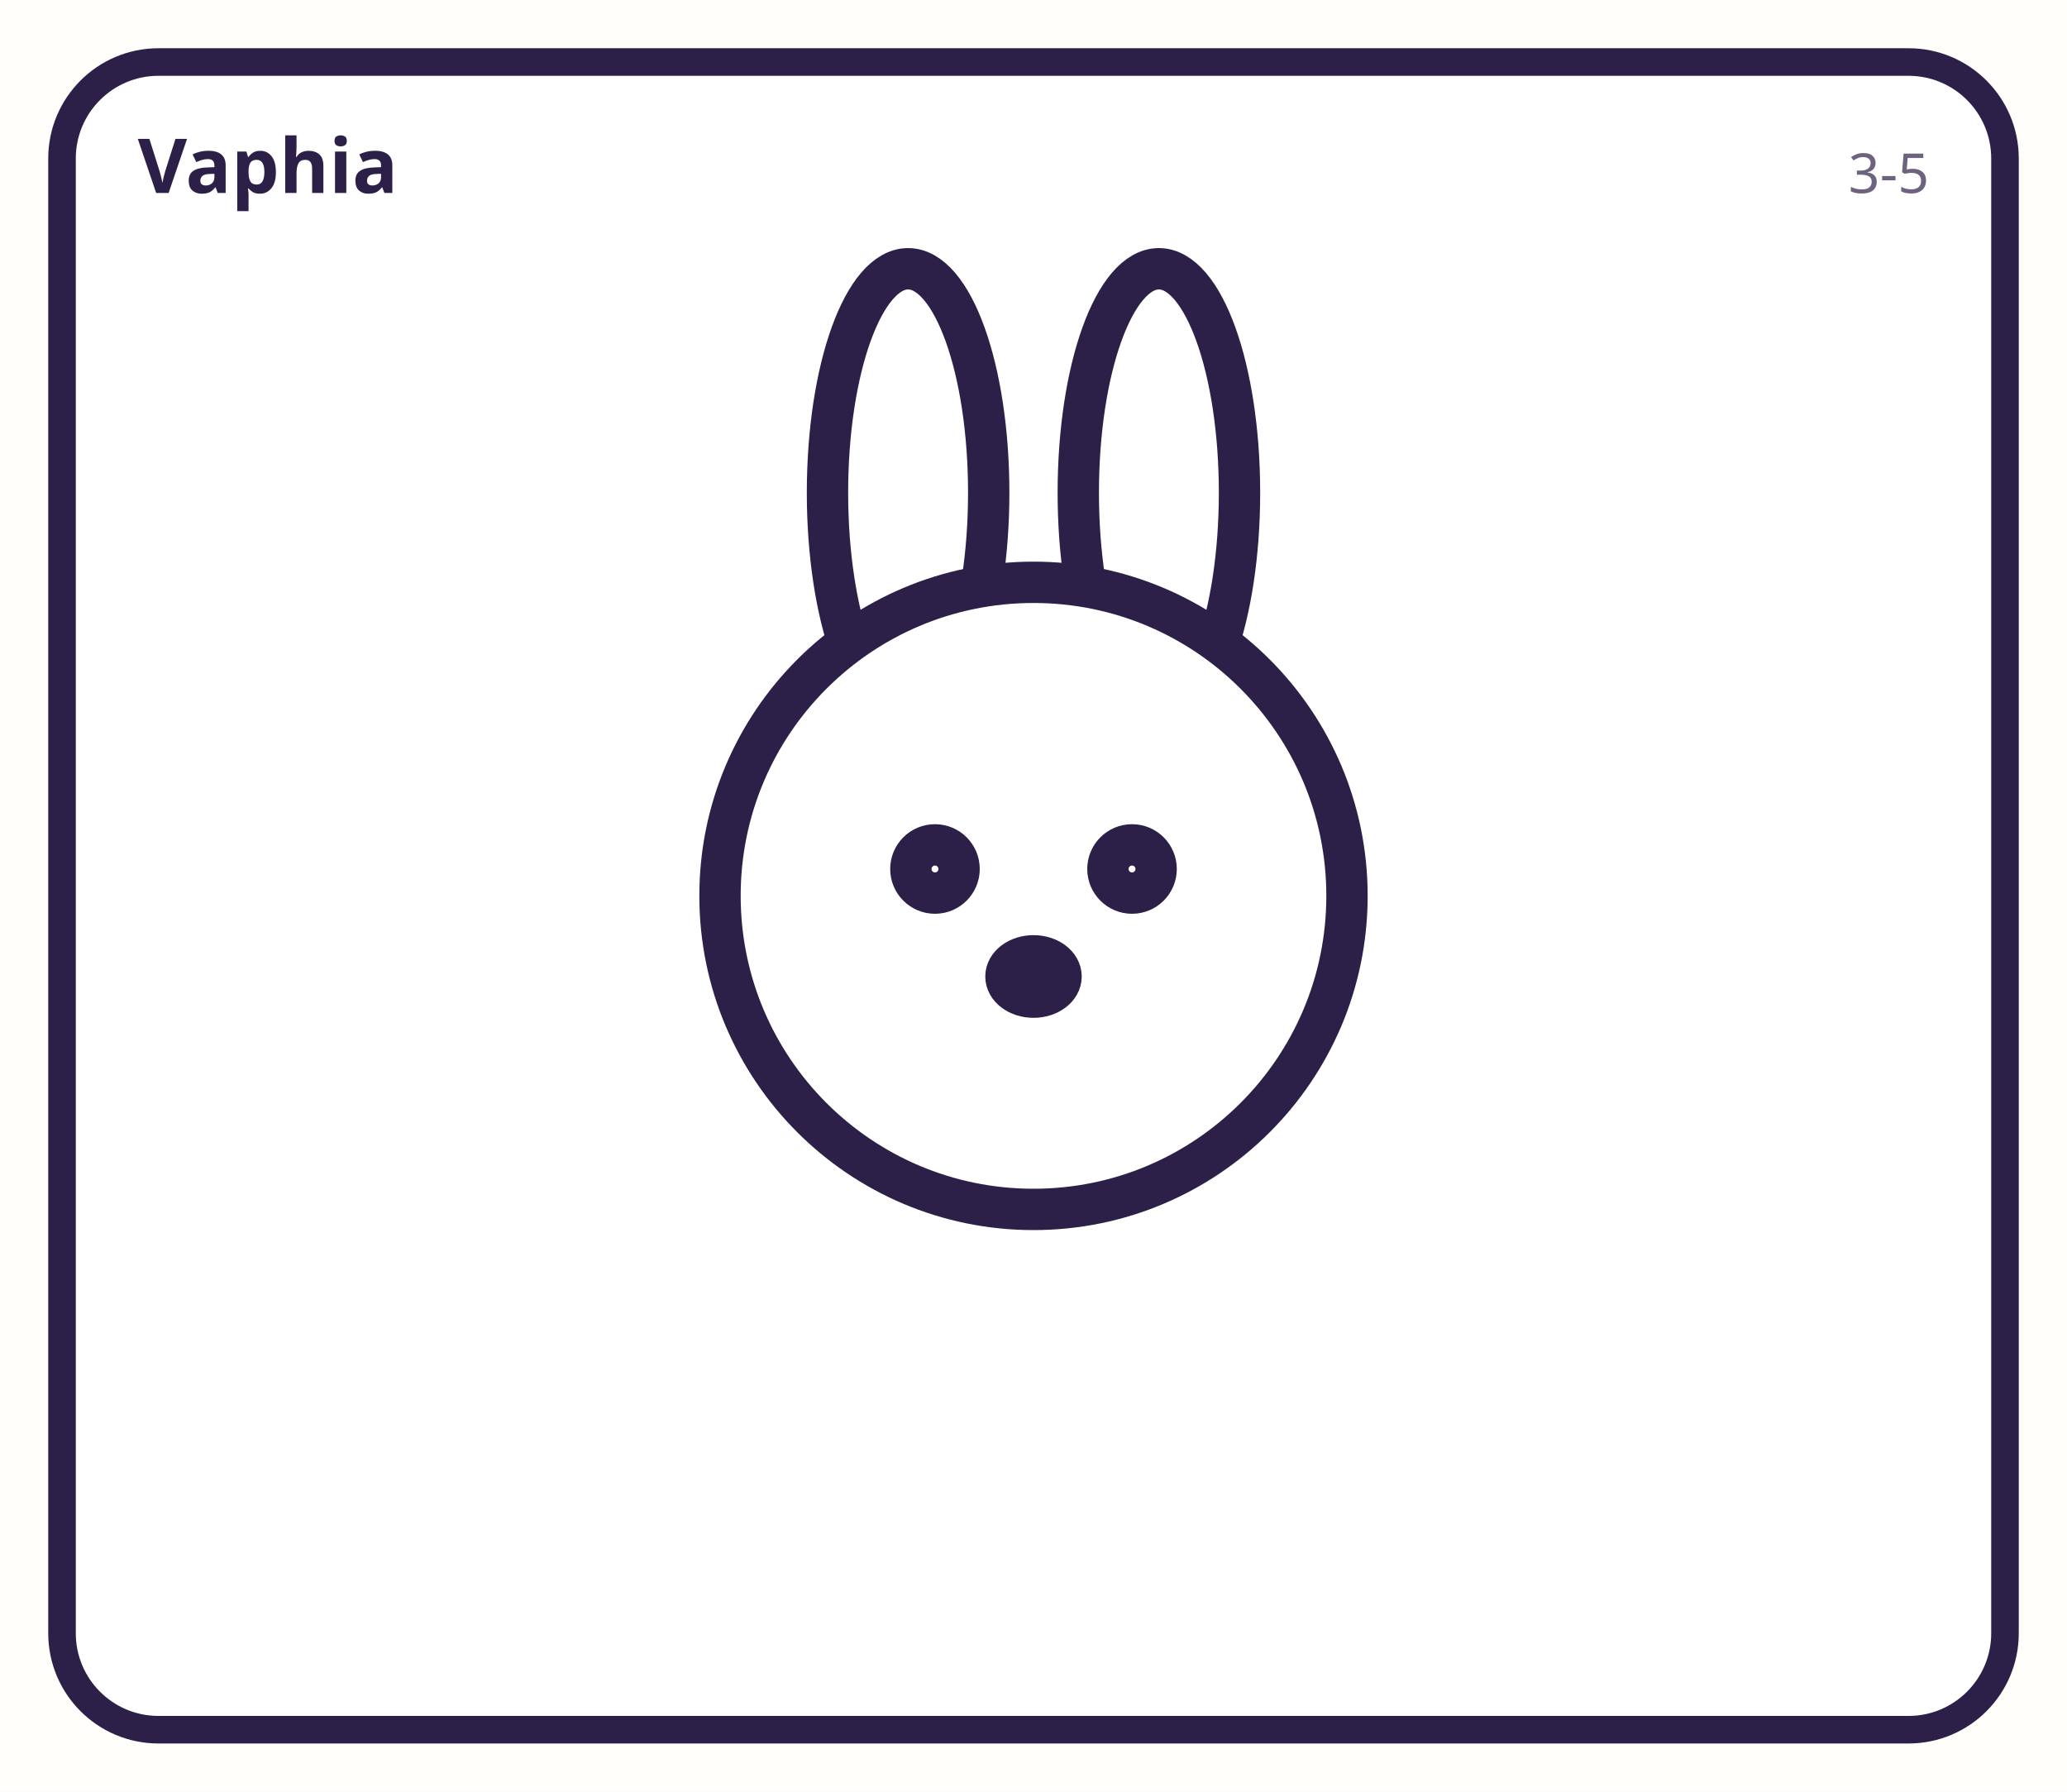
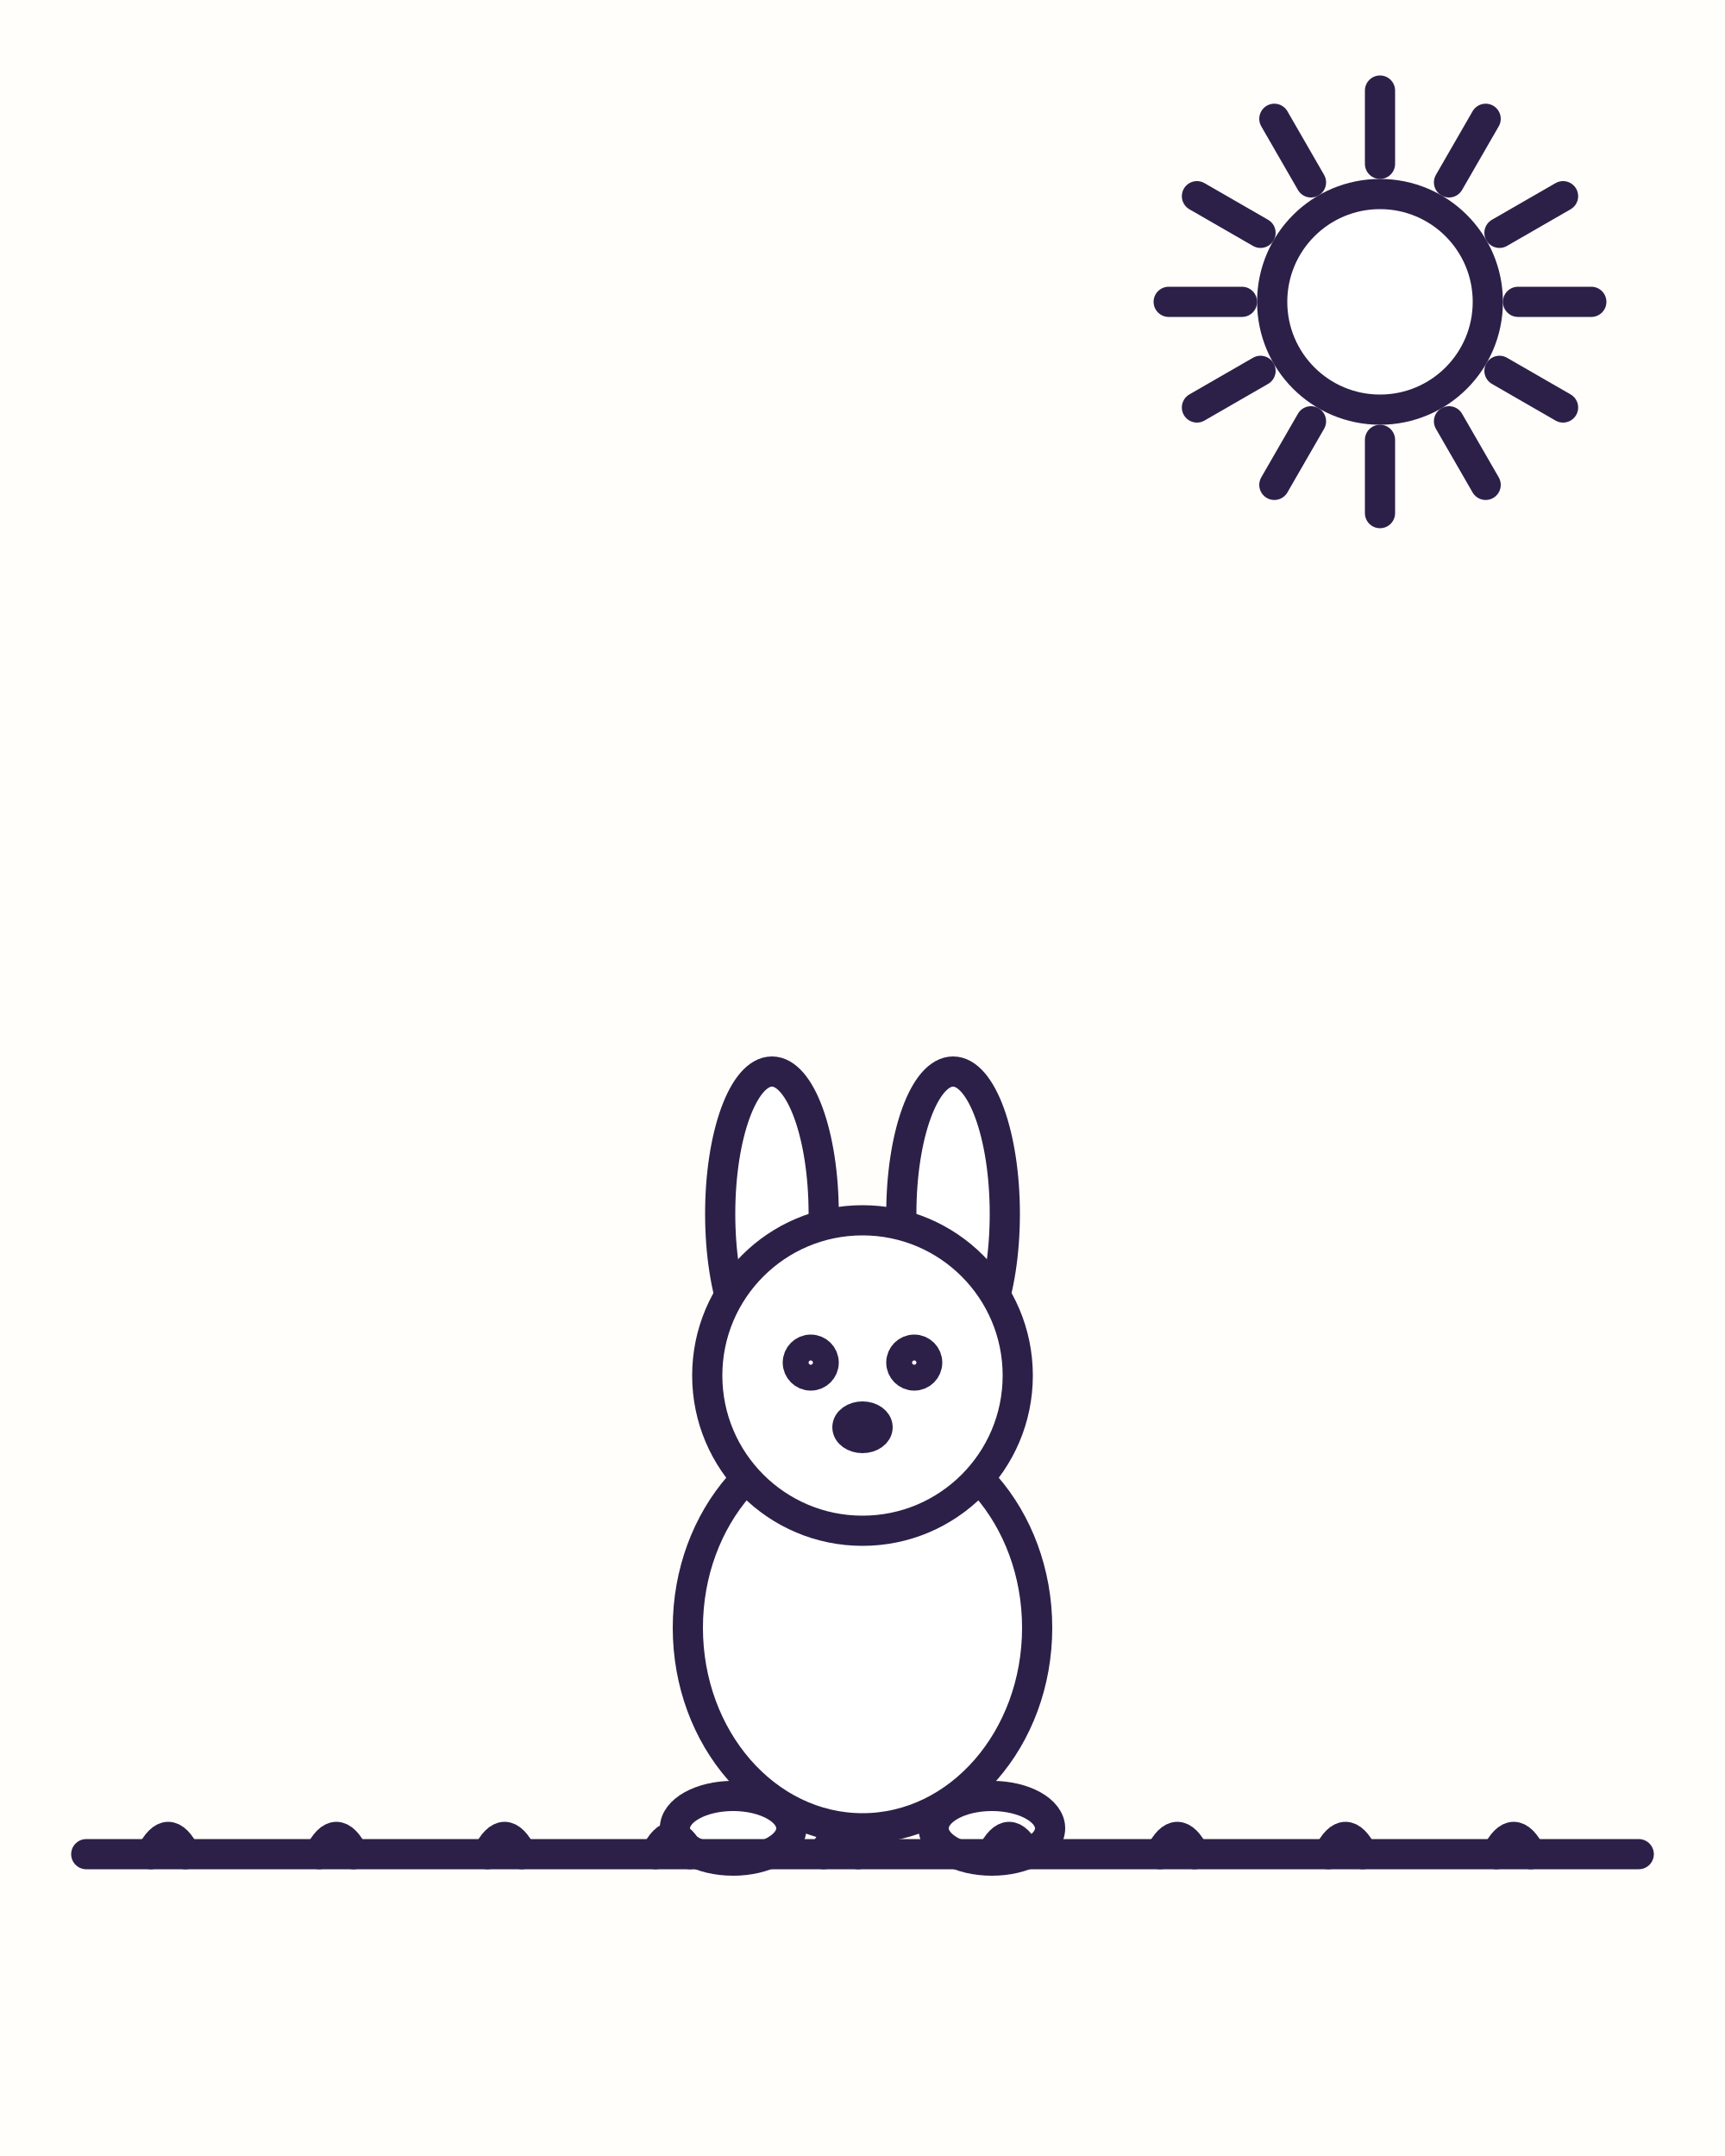
- <svg xmlns="http://www.w3.org/2000/svg" viewBox="0 0 600 520" role="img" aria-label="Big Bunny">
-   <rect width="600" height="520" fill="#fffefb" />
-   <rect x="18" y="18" width="564" height="484" rx="28" fill="#fff" stroke="#2c2048" stroke-width="8" />
-   <text x="40" y="56" font-family="Nunito, ui-rounded, sans-serif" font-size="22" font-weight="800" fill="#2c2048">Vaphia</text>
-   <text x="560" y="56" text-anchor="end" font-family="Nunito, ui-rounded, sans-serif" font-size="16" fill="#6d6280">3-5</text>
-   <g fill="#fff" stroke="#2c2048" stroke-linejoin="round" stroke-linecap="round" stroke-width="12">
-     <ellipse cx="263.6" cy="143.0" rx="23.4" ry="65.0" />
-     <ellipse cx="336.4" cy="143.0" rx="23.4" ry="65.0" />
-     <circle cx="300" cy="260" r="91.0" />
-     <circle cx="271.4" cy="252.2" r="7" />
-     <circle cx="328.6" cy="252.2" r="7" />
-     <ellipse cx="300" cy="283.4" rx="8" ry="6" />
+ <svg xmlns="http://www.w3.org/2000/svg" viewBox="0 0 800 1000" role="img" aria-label="Big Bunny">
+   <rect width="800" height="1000" fill="#fffefb" />
+   <g fill="#fff" stroke="#2c2048" stroke-linejoin="round" stroke-linecap="round" stroke-width="14">
+     <circle cx="640" cy="140" r="50" />
+     <line x1="704.0" y1="140.0" x2="738.0" y2="140.0" />
+     <line x1="695.4" y1="172.0" x2="724.9" y2="189.0" />
+     <line x1="672.0" y1="195.4" x2="689.0" y2="224.9" />
+     <line x1="640.0" y1="204.0" x2="640.0" y2="238.0" />
+     <line x1="608.0" y1="195.4" x2="591.0" y2="224.9" />
+     <line x1="584.6" y1="172.0" x2="555.1" y2="189.0" />
+     <line x1="576.0" y1="140.0" x2="542.0" y2="140.0" />
+     <line x1="584.6" y1="108.0" x2="555.1" y2="91.0" />
+     <line x1="608.0" y1="84.6" x2="591.0" y2="55.1" />
+     <line x1="640.0" y1="76.0" x2="640.0" y2="42.0" />
+     <line x1="672.0" y1="84.6" x2="689.0" y2="55.1" />
+     <line x1="695.4" y1="108.0" x2="724.9" y2="91.0" />
+     <ellipse cx="400" cy="755.0" rx="81.0" ry="93.0" />
+     <ellipse cx="358.0" cy="563.0" rx="24.0" ry="66.0" />
+     <ellipse cx="442.0" cy="563.0" rx="24.0" ry="66.0" />
+     <circle cx="400" cy="638.0" r="72.0" />
+     <circle cx="376.0" cy="632.0" r="6" />
+     <circle cx="424.0" cy="632.0" r="6" />
+     <ellipse cx="400" cy="662.0" rx="7" ry="5" />
+     <ellipse cx="340.0" cy="848.0" rx="27.0" ry="15.0" />
+     <ellipse cx="460.0" cy="848.0" rx="27.0" ry="15.0" />
+     <line x1="40" y1="860" x2="760" y2="860" />
+     <path d="M70 860 q8 -16 16 0" fill="none" />
+     <path d="M148 860 q8 -16 16 0" fill="none" />
+     <path d="M226 860 q8 -16 16 0" fill="none" />
+     <path d="M304 860 q8 -16 16 0" fill="none" />
+     <path d="M382 860 q8 -16 16 0" fill="none" />
+     <path d="M460 860 q8 -16 16 0" fill="none" />
+     <path d="M538 860 q8 -16 16 0" fill="none" />
+     <path d="M616 860 q8 -16 16 0" fill="none" />
+     <path d="M694 860 q8 -16 16 0" fill="none" />
  </g>
</svg>
